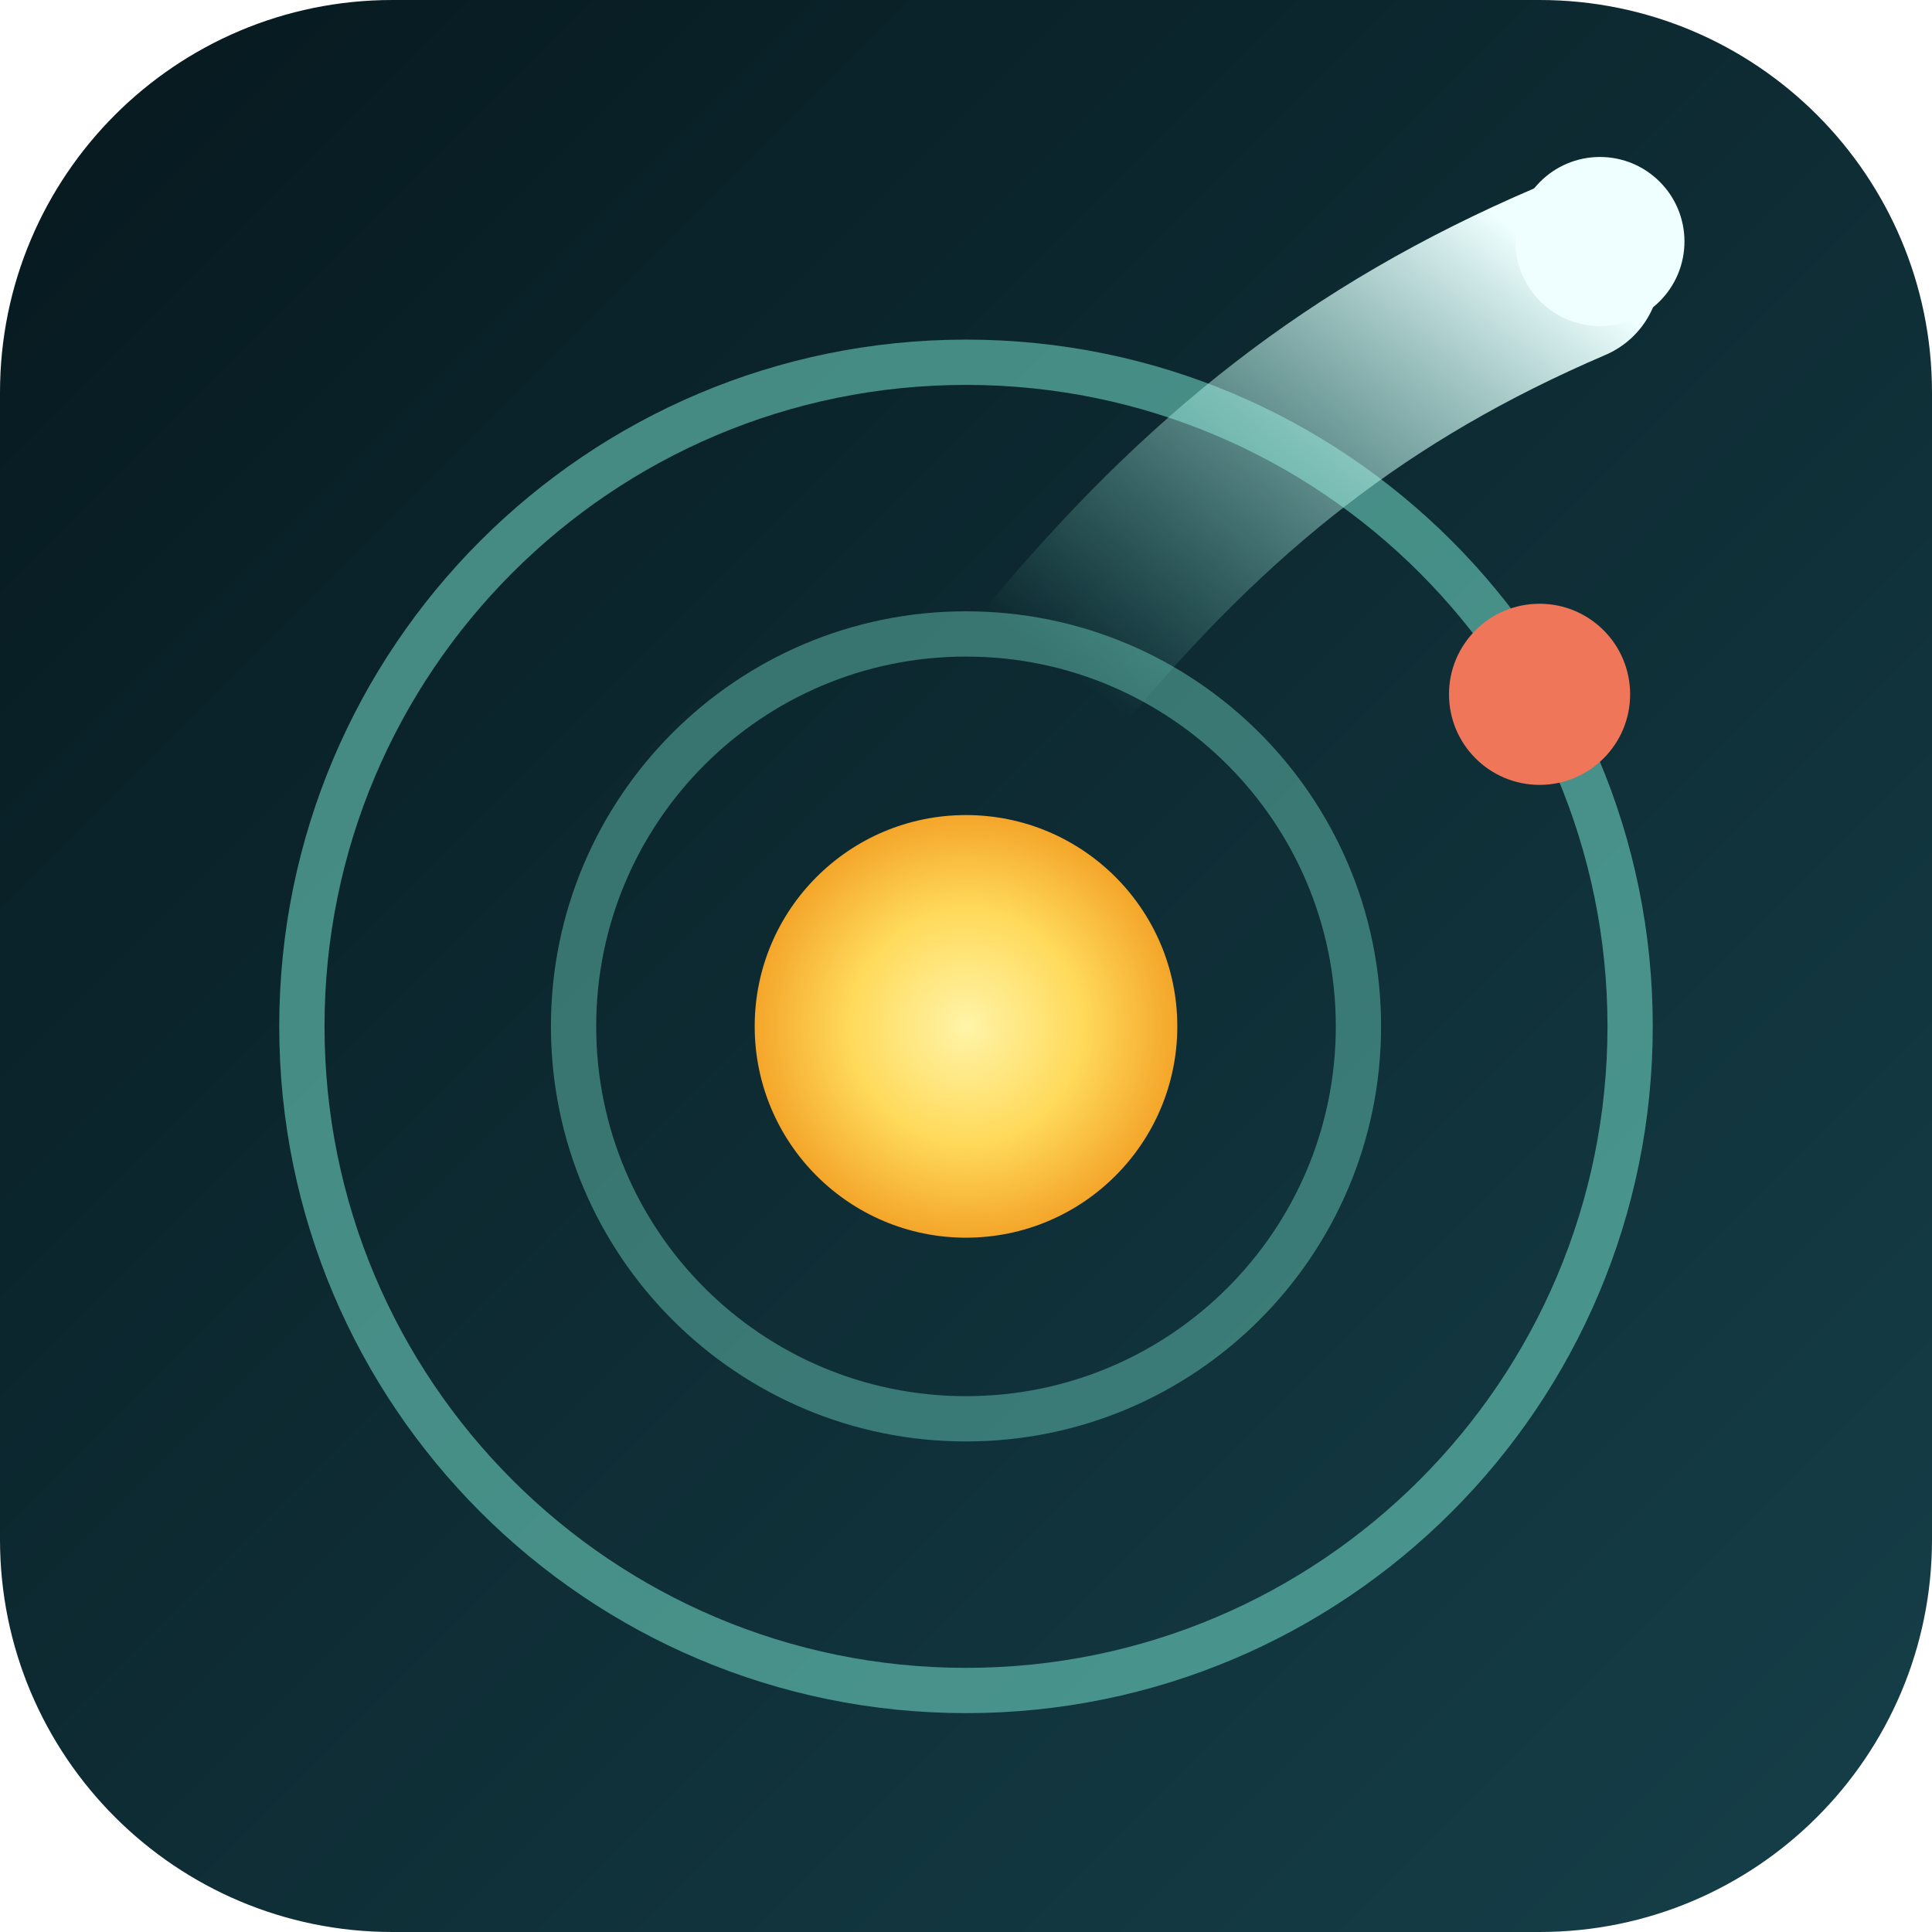
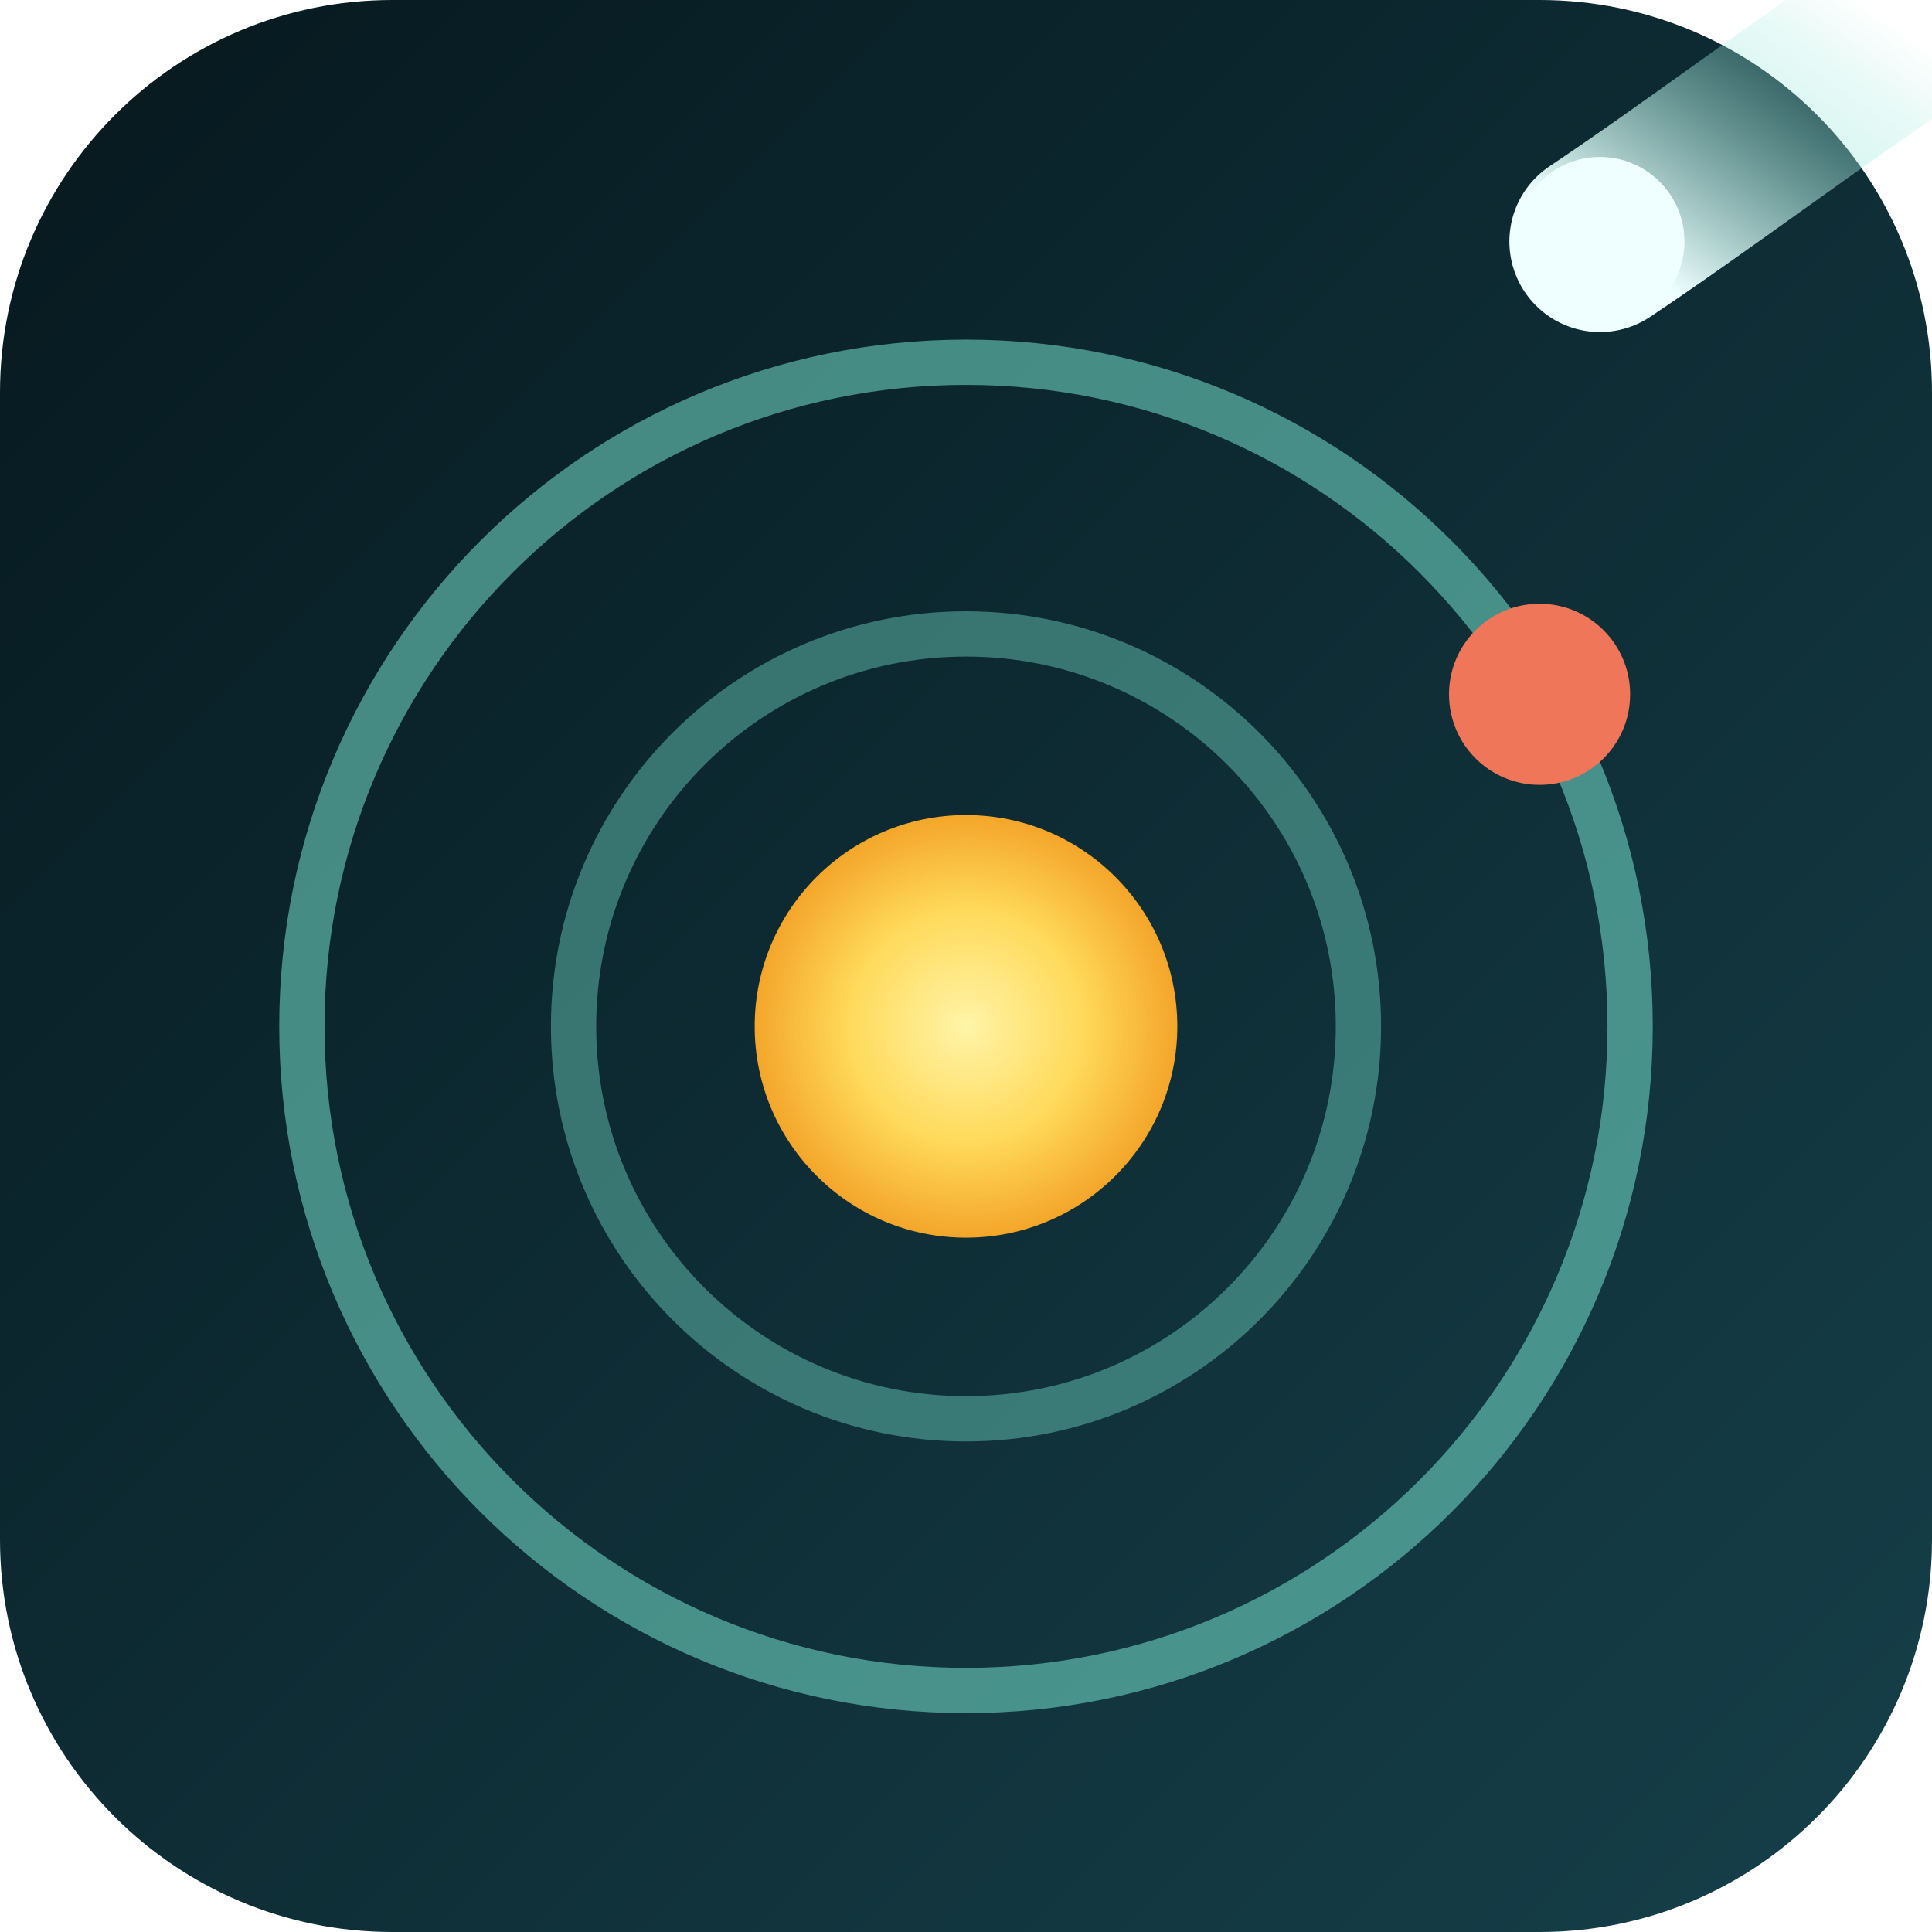
<svg xmlns="http://www.w3.org/2000/svg" viewBox="0 0 64 64" role="img" aria-label="Micro Solar System Simulation">
  <defs>
    <linearGradient id="bg" x1="0" y1="0" x2="1" y2="1">
      <stop stop-color="#06181e" />
      <stop offset="1" stop-color="#16404a" />
    </linearGradient>
    <radialGradient id="sun">
      <stop stop-color="#fff4a8" />
      <stop offset="0.55" stop-color="#ffda5b" />
      <stop offset="1" stop-color="#f4a62a" />
    </radialGradient>
    <linearGradient id="tail" x1="1" y1="0" x2="0" y2="1">
-       <stop stop-color="#efffff" />
-       <stop offset="1" stop-color="#75e0cb" stop-opacity="0" />
+       <stop stop-color="#75e0cb" stop-opacity="0" />
+       <stop offset="1" stop-color="#efffff" />
    </linearGradient>
  </defs>
  <rect width="64" height="64" rx="13" fill="url(#bg)" />
  <circle cx="32" cy="34" r="22" fill="none" stroke="#75e0cb" stroke-opacity="0.55" stroke-width="1.5" />
  <circle cx="32" cy="34" r="13" fill="none" stroke="#75e0cb" stroke-opacity="0.42" stroke-width="1.5" />
-   <circle cx="32" cy="34" r="7" fill="url(#sun)" />
+   <circle data-body="sun" cx="32" cy="34" r="7" fill="url(#sun)" />
  <circle cx="51" cy="23" r="3" fill="#ef7659" />
-   <path d="M52 9 C45 12 40 16 35 22" fill="none" stroke="url(#tail)" stroke-width="6" stroke-linecap="round" />
-   <circle cx="53" cy="8" r="2.8" fill="#efffff" />
+   <path data-comet-tail="true" d="M63 1 C60 3 56 6 53 8" fill="none" stroke="url(#tail)" stroke-width="6" stroke-linecap="round" />
+   <circle data-body="comet" cx="53" cy="8" r="2.8" fill="#efffff" />
</svg>
